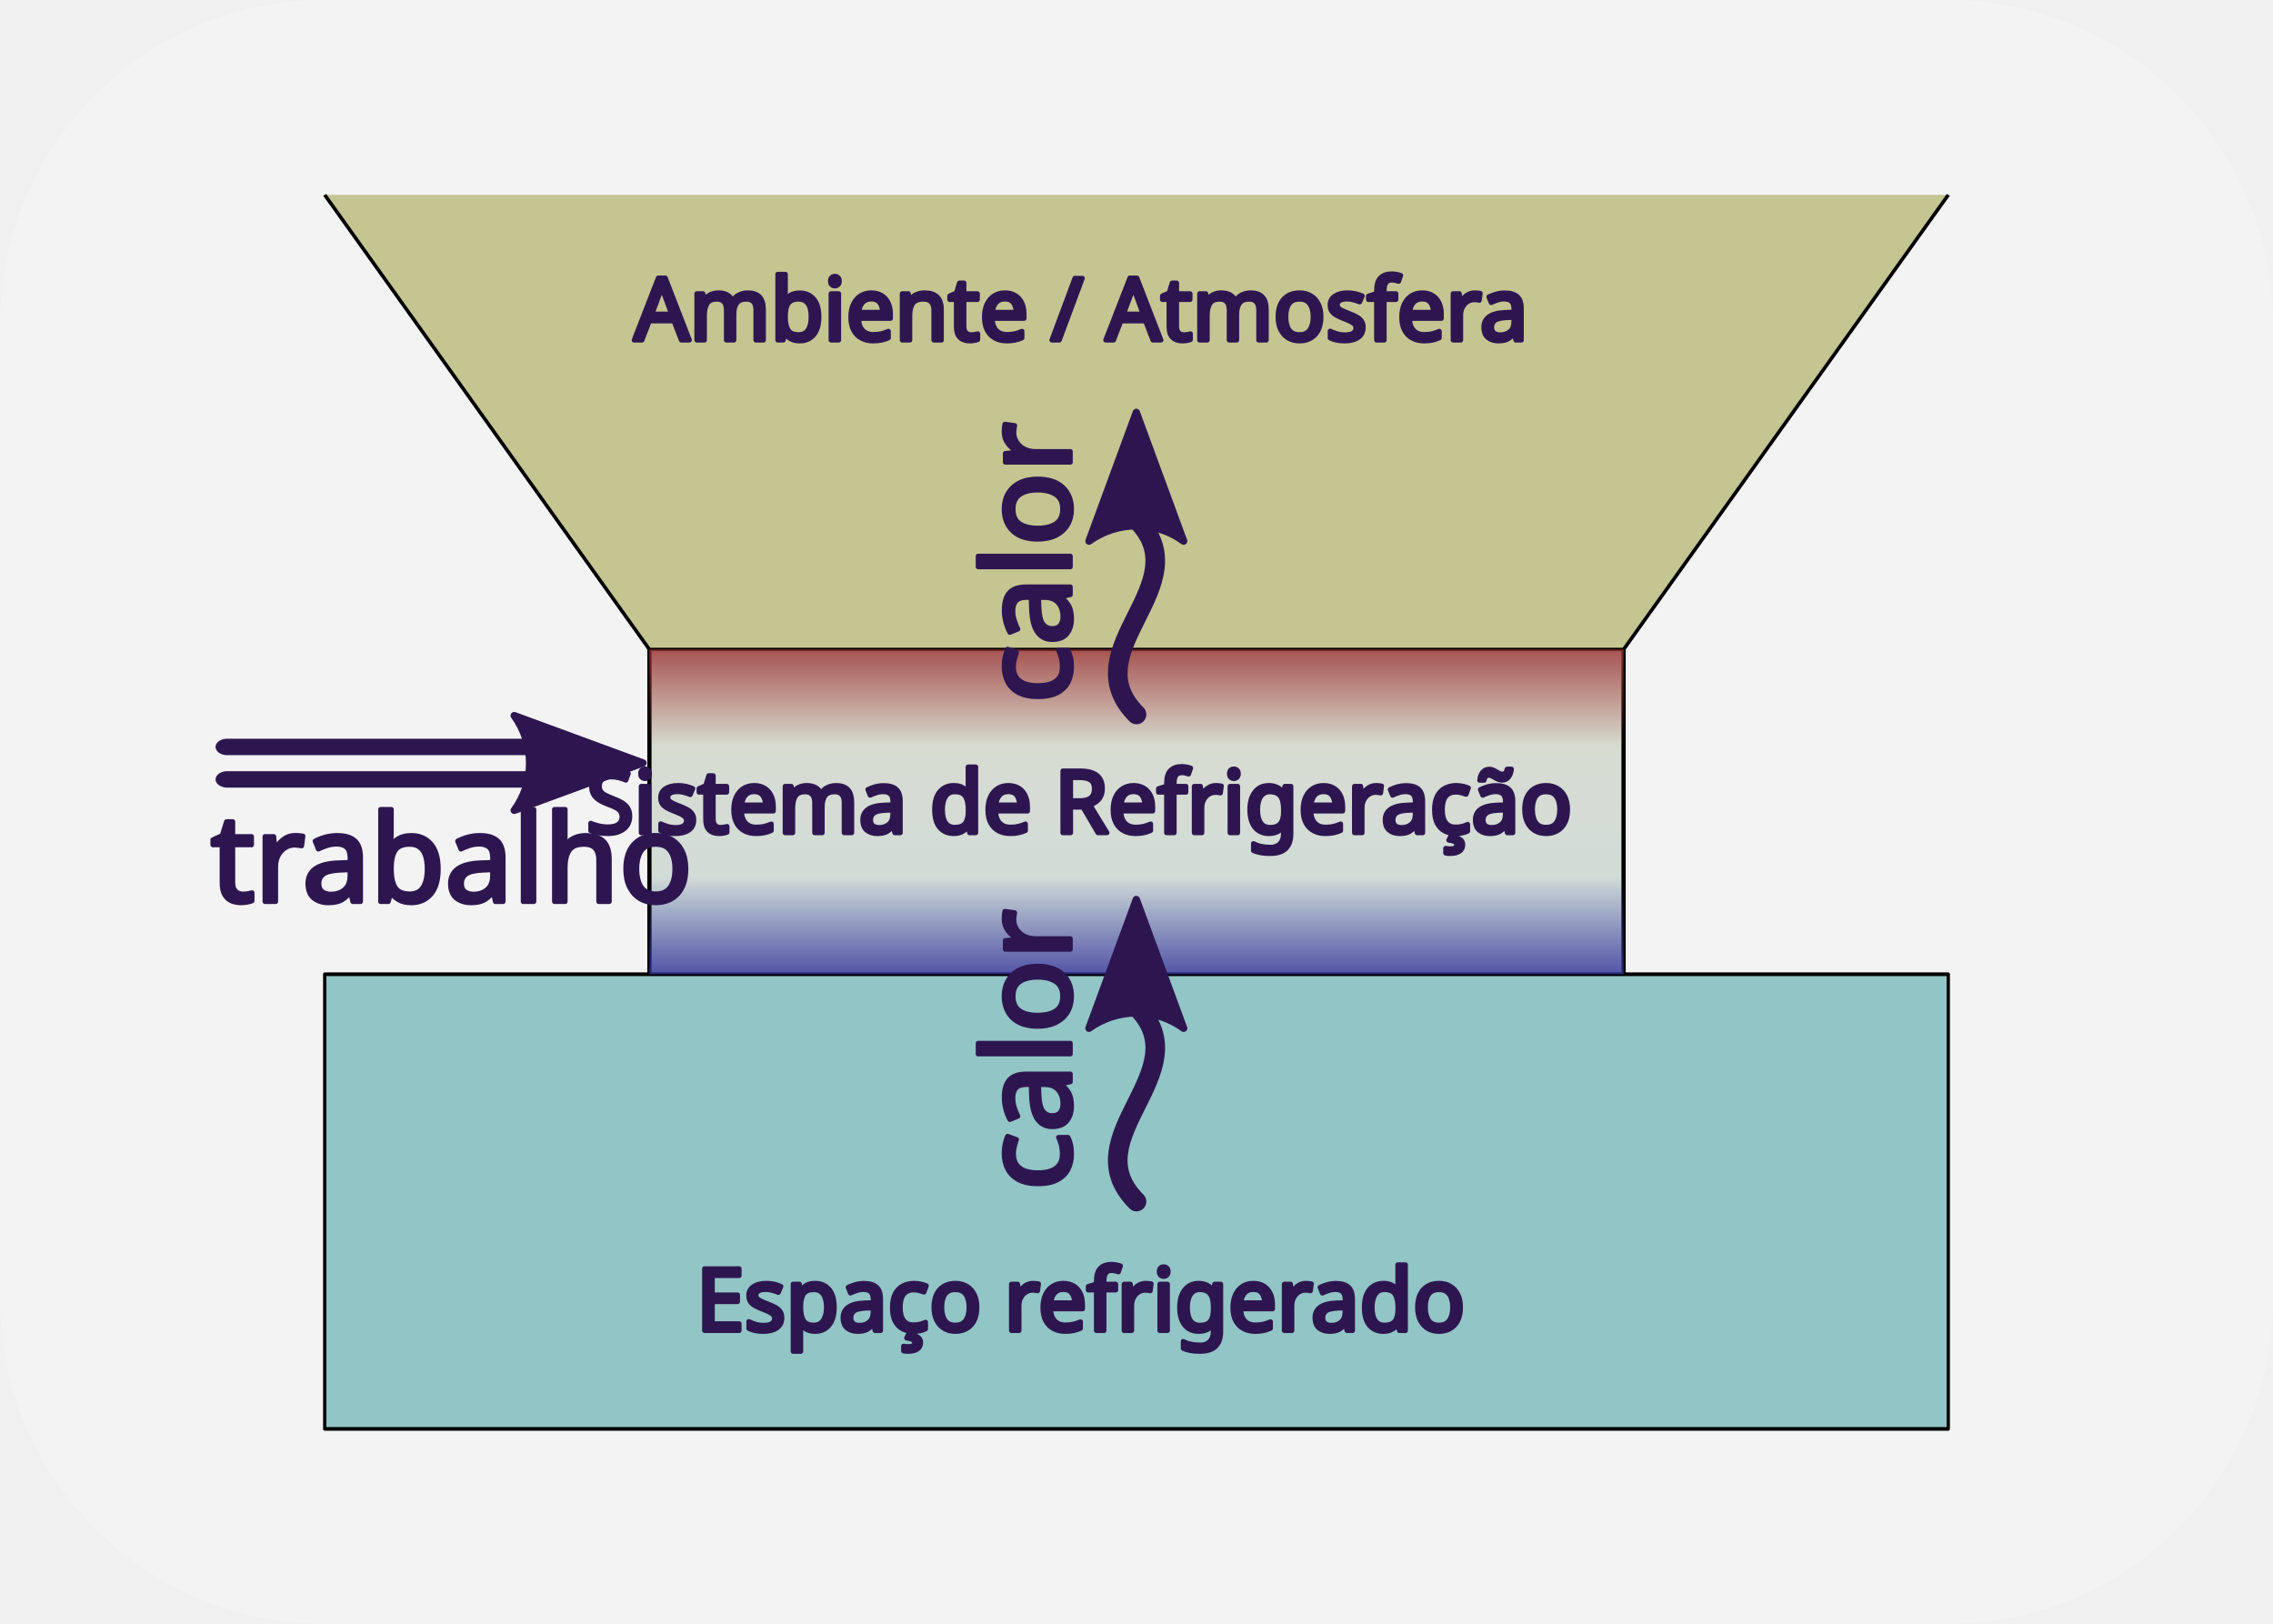
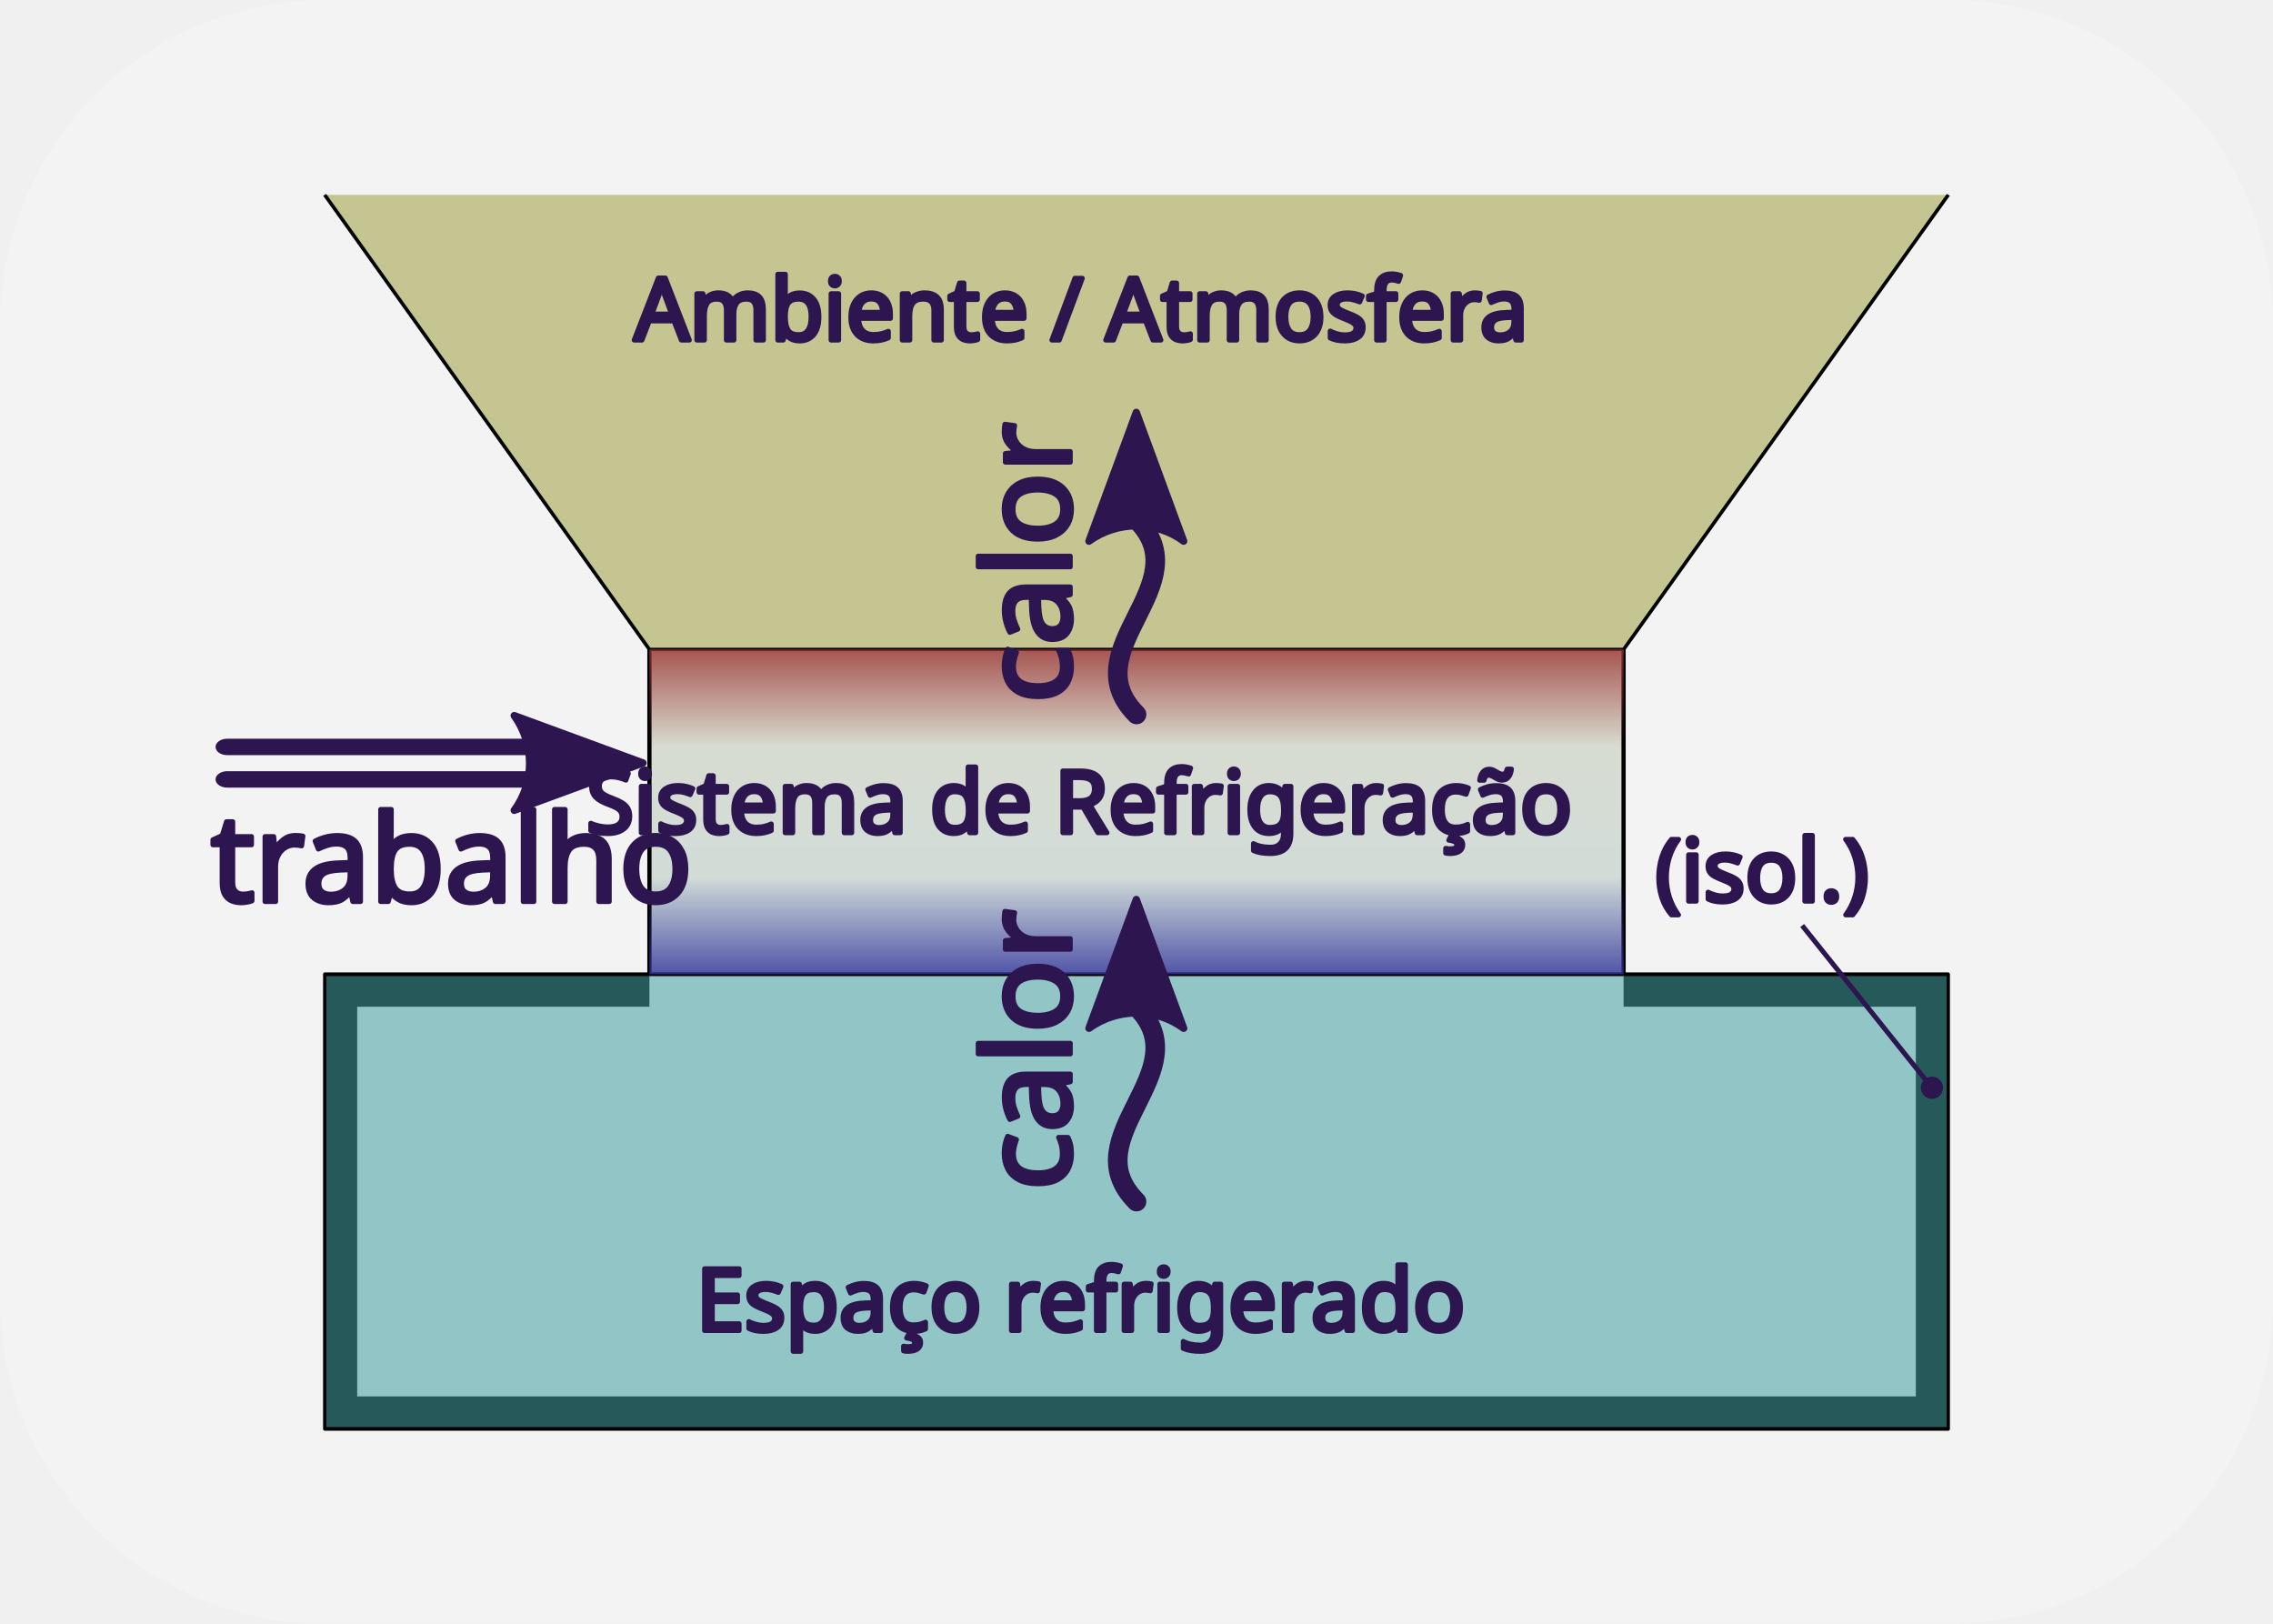
<svg xmlns="http://www.w3.org/2000/svg" xmlns:xlink="http://www.w3.org/1999/xlink" width="700" height="500" viewBox="0 0 700 500" version="1.1" id="svg1097">
  <defs id="defs1091">
+     <marker style="overflow:visible" id="marker2133" refX="0" refY="0" orient="auto">
+       <path transform="scale(-0.6)" d="M 8.719,4.034 -2.207,0.016 8.719,-4.002 c -1.745,2.372 -1.735,5.617 -6e-7,8.035 z" style="fill:#2d1650;fill-opacity:1;fill-rule:evenodd;stroke:#2d1650;stroke-width:0.625;stroke-linejoin:round;stroke-opacity:1" id="path2131" />
+     </marker>
+     <marker style="overflow:visible" id="DotM" refX="0.0" refY="0.0" orient="auto">
+       <path transform="scale(0.4) translate(7.4, 1)" style="fill-rule:evenodd;stroke:#2d1650;stroke-width:1pt;stroke-opacity:1;fill:#2d1650;fill-opacity:1" d="M -2.5,-1.0 C -2.5,1.76 -4.74,4.0 -7.5,4.0 C -10.26,4.0 -12.5,1.76 -12.5,-1.0 C -12.5,-3.76 -10.26,-6.0 -7.5,-6.0 C -4.74,-6.0 -2.5,-3.76 -2.5,-1.0 z " id="path1895" />
+     </marker>
    <linearGradient id="linearGradient1817">
      <stop style="stop-color:#c2d6d6;stop-opacity:0.8" offset="0" id="stop1813" />
      <stop style="stop-color:#d6d6c2;stop-opacity:0.8" offset="1" id="stop1815" />
    </linearGradient>
    <linearGradient id="linearGradient1743">
      <stop style="stop-color:#993333;stop-opacity:0.8" offset="0" id="stop1739" />
      <stop style="stop-color:#993333;stop-opacity:0;" offset="1" id="stop1741" />
    </linearGradient>
    <linearGradient id="linearGradient1624">
      <stop style="stop-color:#333399;stop-opacity:0.8" offset="0" id="stop1620" />
      <stop style="stop-color:#333399;stop-opacity:0" offset="1" id="stop1622" />
    </linearGradient>
    <marker style="overflow:visible" id="marker1524" refX="0" refY="0" orient="auto">
      <path transform="scale(-0.6)" d="M 8.719,4.034 -2.207,0.016 8.719,-4.002 c -1.745,2.372 -1.735,5.617 -6e-7,8.035 z" style="fill:#2d1650;fill-opacity:1;fill-rule:evenodd;stroke:#2d1650;stroke-width:0.625;stroke-linejoin:round;stroke-opacity:1" id="path1522" />
    </marker>
    <marker style="overflow:visible" id="marker5547" refX="0" refY="0" orient="auto">
      <path transform="scale(-0.6)" d="M 8.719,4.034 -2.207,0.016 8.719,-4.002 c -1.745,2.372 -1.735,5.617 -6e-7,8.035 z" style="fill:#2d1650;fill-opacity:1;fill-rule:evenodd;stroke:#2d1650;stroke-width:0.625;stroke-linejoin:round;stroke-opacity:1" id="path5545" />
    </marker>
    <linearGradient xlink:href="#linearGradient1624" id="linearGradient1626" x1="240" y1="300" x2="240" y2="270" gradientUnits="userSpaceOnUse" gradientTransform="matrix(1,0,0,0.6666667,0,100)" />
    <linearGradient xlink:href="#linearGradient1743" id="linearGradient1745" x1="220" y1="200" x2="220" y2="230" gradientUnits="userSpaceOnUse" gradientTransform="matrix(1,0,0,0.6666664,0,66.66672)" />
    <marker style="overflow:visible" id="marker5159" refX="0" refY="0" orient="auto">
      <path transform="scale(-0.6)" d="M 8.719,4.034 -2.207,0.016 8.719,-4.002 c -1.745,2.372 -1.735,5.617 -6e-7,8.035 z" style="fill:#2d1650;fill-opacity:1;fill-rule:evenodd;stroke:#2d1650;stroke-width:0.625;stroke-linejoin:round;stroke-opacity:1" id="path5157" />
    </marker>
    <linearGradient xlink:href="#linearGradient1817" id="linearGradient1819" x1="240" y1="300" x2="240" y2="200" gradientUnits="userSpaceOnUse" />
  </defs>
  <g id="layer2">
    <rect style="fill:#ffffff;fill-opacity:0.2;stroke:none;stroke-width:1.067;stroke-linejoin:round" id="rect1484" width="700" height="500" x="0" y="0" ry="100" />
  </g>
  <g id="layer1" transform="translate(0,-238.25)">
    <rect style="fill:url(#linearGradient1819);fill-opacity:1;stroke:#000000;stroke-width:0.871;stroke-linejoin:round" id="rect1424" width="200" height="100" x="200" y="200" transform="matrix(1.5,0,0,1,-100,238.25)" />
+     <path style="fill:#1a1a1a;fill-opacity:1;stroke:none;stroke-width:1.512;stroke-linejoin:round;stroke-miterlimit:4;stroke-dasharray:none;stroke-opacity:1" d="m 200,300 v 10 H 110 V 430 H 590 V 310 H 500 V 300 H 600 V 440 H 100 V 300 Z" id="path1821" transform="translate(0,238.25)" />
    <rect style="fill:#339999;fill-opacity:0.5;stroke:#000000;stroke-width:0.806;stroke-linejoin:round" id="rect1426" width="400" height="100" x="100" y="300" transform="matrix(1.25,0,0,1.4,-25,118.25)" />
    <path style="fill:#999933;fill-opacity:0.5;stroke:#000000;stroke-width:0.964;stroke-linejoin:round" d="M 71.429,66.667 157.143,200 H 414.286 L 500,66.667" id="path1428" transform="matrix(1.166667,0,0,1.05,16.66666,228.25)" />
    <rect style="fill:url(#linearGradient1626);fill-opacity:1;stroke:none;stroke-width:1.234;stroke-linejoin:round;stroke-miterlimit:4;stroke-dasharray:none;stroke-opacity:1" id="rect1618" width="300" height="20" x="200" y="280" transform="matrix(1,0,0,1.5,0,88.24998)" />
    <rect style="fill:url(#linearGradient1745);fill-opacity:1;stroke:none;stroke-width:1.234;stroke-linejoin:round;stroke-miterlimit:4;stroke-dasharray:none;stroke-opacity:1" id="rect1737" width="300" height="20" x="200" y="200" transform="matrix(1,0,0,1.500001,0,138.2499)" />
    <g id="g5930" transform="translate(-400,203.25)">
      <text xml:space="preserve" style="font-size:37.333px;font-family:'SBL BibLit';-inkscape-font-specification:'SBL BibLit';display:inline;fill:#2d1650;fill-opacity:1;stroke:#2d1650;stroke-width:1.512;stroke-linecap:round;stroke-linejoin:round;stroke-miterlimit:4;stroke-dasharray:none;stroke-opacity:1" x="70" y="60" id="text5062" transform="translate(394.9629,252.6172)">
        <tspan id="tspan5060" x="70" y="60" style="font-size:37.333px;fill:#2d1650;fill-opacity:1;stroke:#2d1650;stroke-opacity:1">trabalho</tspan>
      </text>
      <g id="g5505" transform="translate(-20,-10)">
        <path style="font-variation-settings:normal;display:inline;vector-effect:none;fill:none;fill-opacity:1;stroke:#2d1650;stroke-width:6.047;stroke-linecap:round;stroke-linejoin:round;stroke-miterlimit:4;stroke-dasharray:none;stroke-dashoffset:0;stroke-opacity:1;marker-end:url(#marker5159);stop-color:#000000" d="m 280,90 v 20" id="path5155" transform="rotate(-90,530,30)" />
        <g id="g5451" transform="matrix(1.428572,0,0,1,-281.4287,-25)" style="stroke-width:0.837">
          <path style="font-variation-settings:normal;display:inline;vector-effect:none;fill:none;fill-opacity:1;stroke:#2d1650;stroke-width:5.059;stroke-linecap:round;stroke-linejoin:round;stroke-miterlimit:4;stroke-dasharray:none;stroke-dashoffset:0;stroke-opacity:1;stop-color:#000000" d="m 280,40 v 70" id="path5347" transform="rotate(-90,540,40)" />
          <path style="font-variation-settings:normal;display:inline;vector-effect:none;fill:none;fill-opacity:1;stroke:#2d1650;stroke-width:5.059;stroke-linecap:round;stroke-linejoin:round;stroke-miterlimit:4;stroke-dasharray:none;stroke-dashoffset:0;stroke-opacity:1;stop-color:#000000" d="m 280,40 v 70" id="path5447" transform="rotate(-90,545,45)" />
        </g>
      </g>
    </g>
  </g>
  <g id="layer3">
    <g id="g5843" transform="rotate(-90,440,240)">
      <text xml:space="preserve" style="font-size:37.333px;font-family:'SBL BibLit';-inkscape-font-specification:'SBL BibLit';display:inline;fill:#2d1650;fill-opacity:1;stroke:#2d1650;stroke-width:1.512;stroke-linecap:round;stroke-linejoin:round;stroke-miterlimit:4;stroke-dasharray:none;stroke-opacity:1" x="70" y="60" id="text5539" transform="translate(393.4258,69.61719)">
        <tspan id="tspan5537" x="70" y="60" style="font-size:37.333px;fill:#2d1650;fill-opacity:1;stroke:#2d1650;stroke-width:1.512;stroke-miterlimit:4;stroke-dasharray:none;stroke-opacity:1">calor</tspan>
      </text>
      <g id="g5818">
        <path style="font-variation-settings:normal;display:inline;vector-effect:none;fill:none;fill-opacity:1;stroke:#2d1650;stroke-width:6.047;stroke-linecap:round;stroke-linejoin:round;stroke-miterlimit:4;stroke-dasharray:none;stroke-dashoffset:0;stroke-opacity:1;marker-end:url(#marker5547);stop-color:#000000" d="m 280,90 v 20" id="path5541" transform="rotate(-90,432.5,-2.5)" />
        <path style="font-variation-settings:normal;display:inline;vector-effect:none;fill:none;fill-opacity:1;stroke:#2d1650;stroke-width:6.047;stroke-linecap:round;stroke-linejoin:round;stroke-miterlimit:4;stroke-dasharray:none;stroke-dashoffset:0;stroke-opacity:1;stop-color:#000000" d="m 280,40 c 20,20 -20,40 0,60" id="path5654" transform="rotate(-90,425,5)" />
      </g>
    </g>
    <text xml:space="preserve" style="font-size:26.667px;font-family:'SBL BibLit';-inkscape-font-specification:'SBL BibLit';text-align:center;text-anchor:middle;fill:#ff0800;fill-opacity:0.2;stroke:#000000;stroke-width:1.512;stroke-linejoin:round;stroke-miterlimit:4;stroke-dasharray:none" x="300" y="360" id="text1598" transform="matrix(1.000001,0,0,1,50.32204,-255.2734)">
      <tspan x="300" y="360" style="font-size:26.667px;fill:#2d1650;fill-opacity:1;stroke:#2d1650;stroke-width:1.512;stroke-miterlimit:4;stroke-dasharray:none;stroke-opacity:1" id="tspan1596">Ambiente / Atmosfera</tspan>
    </text>
    <text xml:space="preserve" style="font-size:26.667px;font-family:'SBL BibLit';-inkscape-font-specification:'SBL BibLit';text-align:center;text-anchor:middle;fill:#ff0800;fill-opacity:0.2;stroke:#000000;stroke-width:1.512;stroke-linejoin:round;stroke-miterlimit:4;stroke-dasharray:none" x="300" y="360" id="text1592" transform="translate(49.71354,-103.5677)">
      <tspan x="300" y="360" style="font-size:26.667px;fill:#2d1650;fill-opacity:1;stroke:#2d1650;stroke-width:1.512;stroke-miterlimit:4;stroke-dasharray:none;stroke-opacity:1" id="tspan1590">Sistema de Refrigeração</tspan>
    </text>
    <g id="g1520" transform="rotate(-90,515,315)">
      <text xml:space="preserve" style="font-size:37.333px;font-family:'SBL BibLit';-inkscape-font-specification:'SBL BibLit';display:inline;fill:#2d1650;fill-opacity:1;stroke:#2d1650;stroke-width:1.512;stroke-linecap:round;stroke-linejoin:round;stroke-miterlimit:4;stroke-dasharray:none;stroke-opacity:1" x="70" y="60" id="text1512" transform="translate(393.4258,69.61719)">
        <tspan id="tspan1510" x="70" y="60" style="font-size:37.333px;fill:#2d1650;fill-opacity:1;stroke:#2d1650;stroke-width:1.512;stroke-miterlimit:4;stroke-dasharray:none;stroke-opacity:1">calor</tspan>
      </text>
      <g id="g1518">
        <path style="font-variation-settings:normal;display:inline;vector-effect:none;fill:none;fill-opacity:1;stroke:#2d1650;stroke-width:6.047;stroke-linecap:round;stroke-linejoin:round;stroke-miterlimit:4;stroke-dasharray:none;stroke-dashoffset:0;stroke-opacity:1;marker-end:url(#marker1524);stop-color:#000000" d="m 280,90 v 20" id="path1514" transform="rotate(-90,432.5,-2.5)" />
        <path style="font-variation-settings:normal;display:inline;vector-effect:none;fill:none;fill-opacity:1;stroke:#2d1650;stroke-width:6.047;stroke-linecap:round;stroke-linejoin:round;stroke-miterlimit:4;stroke-dasharray:none;stroke-dashoffset:0;stroke-opacity:1;stop-color:#000000" d="m 280,40 c 20,20 -20,40 0,60" id="path1516" transform="rotate(-90,425,5)" />
      </g>
    </g>
    <text xml:space="preserve" style="font-size:26.667px;font-family:'SBL BibLit';-inkscape-font-specification:'SBL BibLit';text-align:center;text-anchor:middle;fill:#ff0800;fill-opacity:0.2;stroke:#000000;stroke-width:1.512;stroke-linejoin:round;stroke-miterlimit:4;stroke-dasharray:none" x="300" y="360" id="text1432" transform="translate(50.13997,49.72659)">
      <tspan x="300" y="360" style="font-size:26.667px;fill:#2d1650;fill-opacity:1;stroke:#2d1650;stroke-width:1.512;stroke-miterlimit:4;stroke-dasharray:none;stroke-opacity:1" id="tspan1434">Espaço refrigerado</tspan>
    </text>
+     <text xml:space="preserve" style="font-size:26.667px;font-family:'SBL BibLit';-inkscape-font-specification:'SBL BibLit';text-align:center;text-anchor:middle;fill:#ff0800;fill-opacity:0.2;stroke:#000000;stroke-width:1.512;stroke-linejoin:round;stroke-miterlimit:4;stroke-dasharray:none" x="300" y="360" id="text1825" transform="translate(260,-82.49348)">
+       <tspan x="300" y="360" style="font-size:26.667px;fill:#2d1650;fill-opacity:1;stroke:#2d1650;stroke-width:1.512;stroke-miterlimit:4;stroke-dasharray:none;stroke-opacity:1" id="tspan1823">(isol.)</tspan>
+     </text>
+     <path style="fill:none;fill-opacity:1;stroke:#2d1650;stroke-width:1.512;stroke-linejoin:round;stroke-miterlimit:4;stroke-dasharray:none;stroke-opacity:1;marker-end:url(#DotM)" d="m 560,290 40,50" id="path1829" transform="translate(-5.00002,-5)" />
  </g>
</svg>
